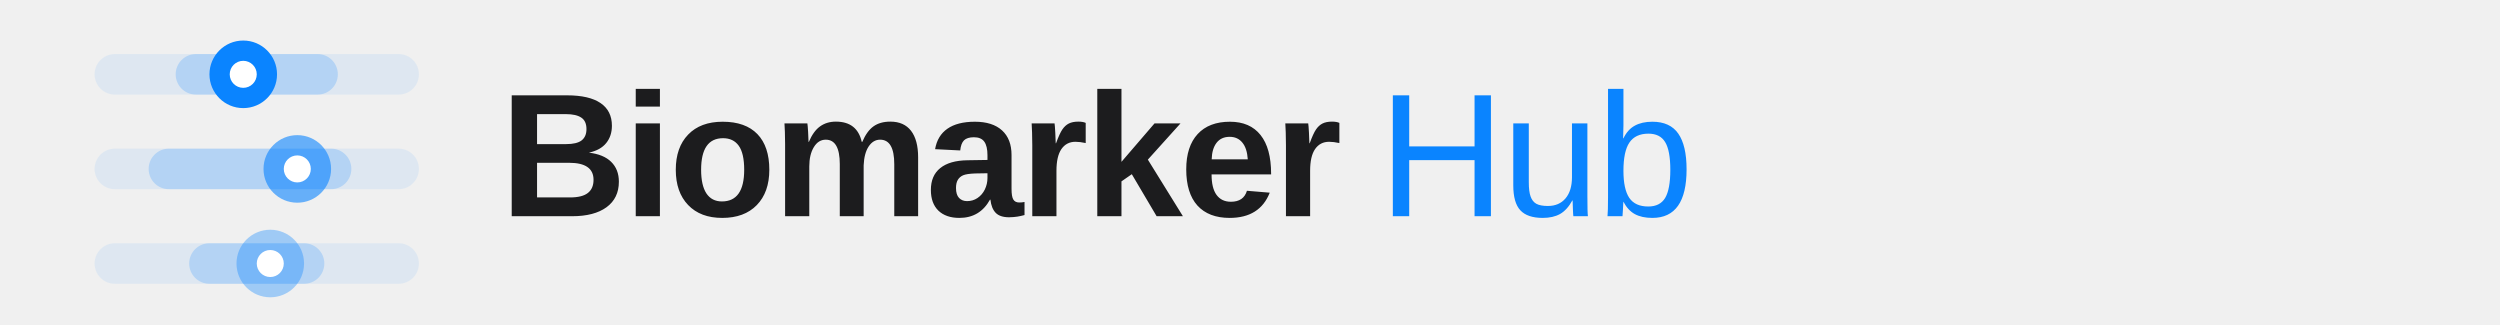
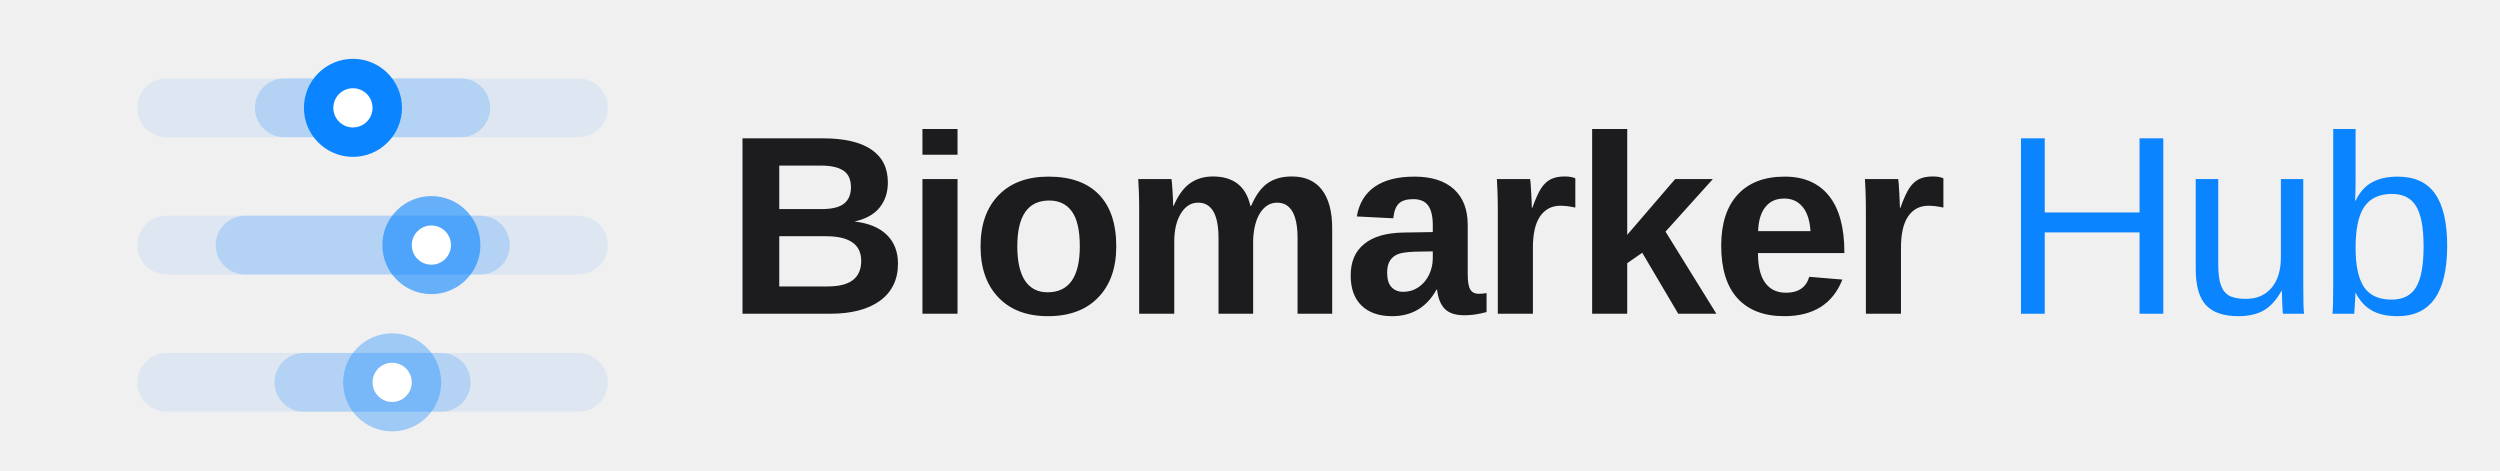
- <svg xmlns="http://www.w3.org/2000/svg" viewBox="0 4 370 48" role="img" aria-labelledby="c3ai-title c3ai-desc">
+ <svg xmlns="http://www.w3.org/2000/svg" viewBox="0 4 255 48" role="img" aria-labelledby="c3ai-title c3ai-desc">
  <g id="icon" transform="translate(6, 4)">
    <rect x="8" y="8" width="48" height="6" rx="3" fill="#0A84FF" opacity="0.08" />
    <rect x="20" y="8" width="24" height="6" rx="3" fill="#0A84FF" opacity="0.2" />
    <circle cx="30" cy="11" r="5" fill="#0A84FF" />
    <circle cx="30" cy="11" r="2" fill="white" />
    <rect x="8" y="22" width="48" height="6" rx="3" fill="#0A84FF" opacity="0.08" />
    <rect x="16" y="22" width="30" height="6" rx="3" fill="#0A84FF" opacity="0.2" />
    <circle cx="38" cy="25" r="5" fill="#0A84FF" opacity="0.6" />
    <circle cx="38" cy="25" r="2" fill="white" />
    <rect x="8" y="36" width="48" height="6" rx="3" fill="#0A84FF" opacity="0.08" />
    <rect x="22" y="36" width="20" height="6" rx="3" fill="#0A84FF" opacity="0.2" />
    <circle cx="34" cy="39" r="5" fill="#0A84FF" opacity="0.35" />
    <circle cx="34" cy="39" r="2" fill="white" />
  </g>
  <g id="wordmark" transform="translate(74, 0)">
    <text x="0" y="36" font-family="-apple-system, 'SF Pro Display', 'Helvetica Neue', Arial, sans-serif" font-size="26" font-weight="600" fill="#1C1C1E" letter-spacing="-0.5">Biomarker</text>
    <text x="130" y="36" font-family="-apple-system, 'SF Pro Display', 'Helvetica Neue', Arial, sans-serif" font-size="26" font-weight="400" fill="#0A84FF" letter-spacing="-0.5">Hub</text>
  </g>
</svg>
